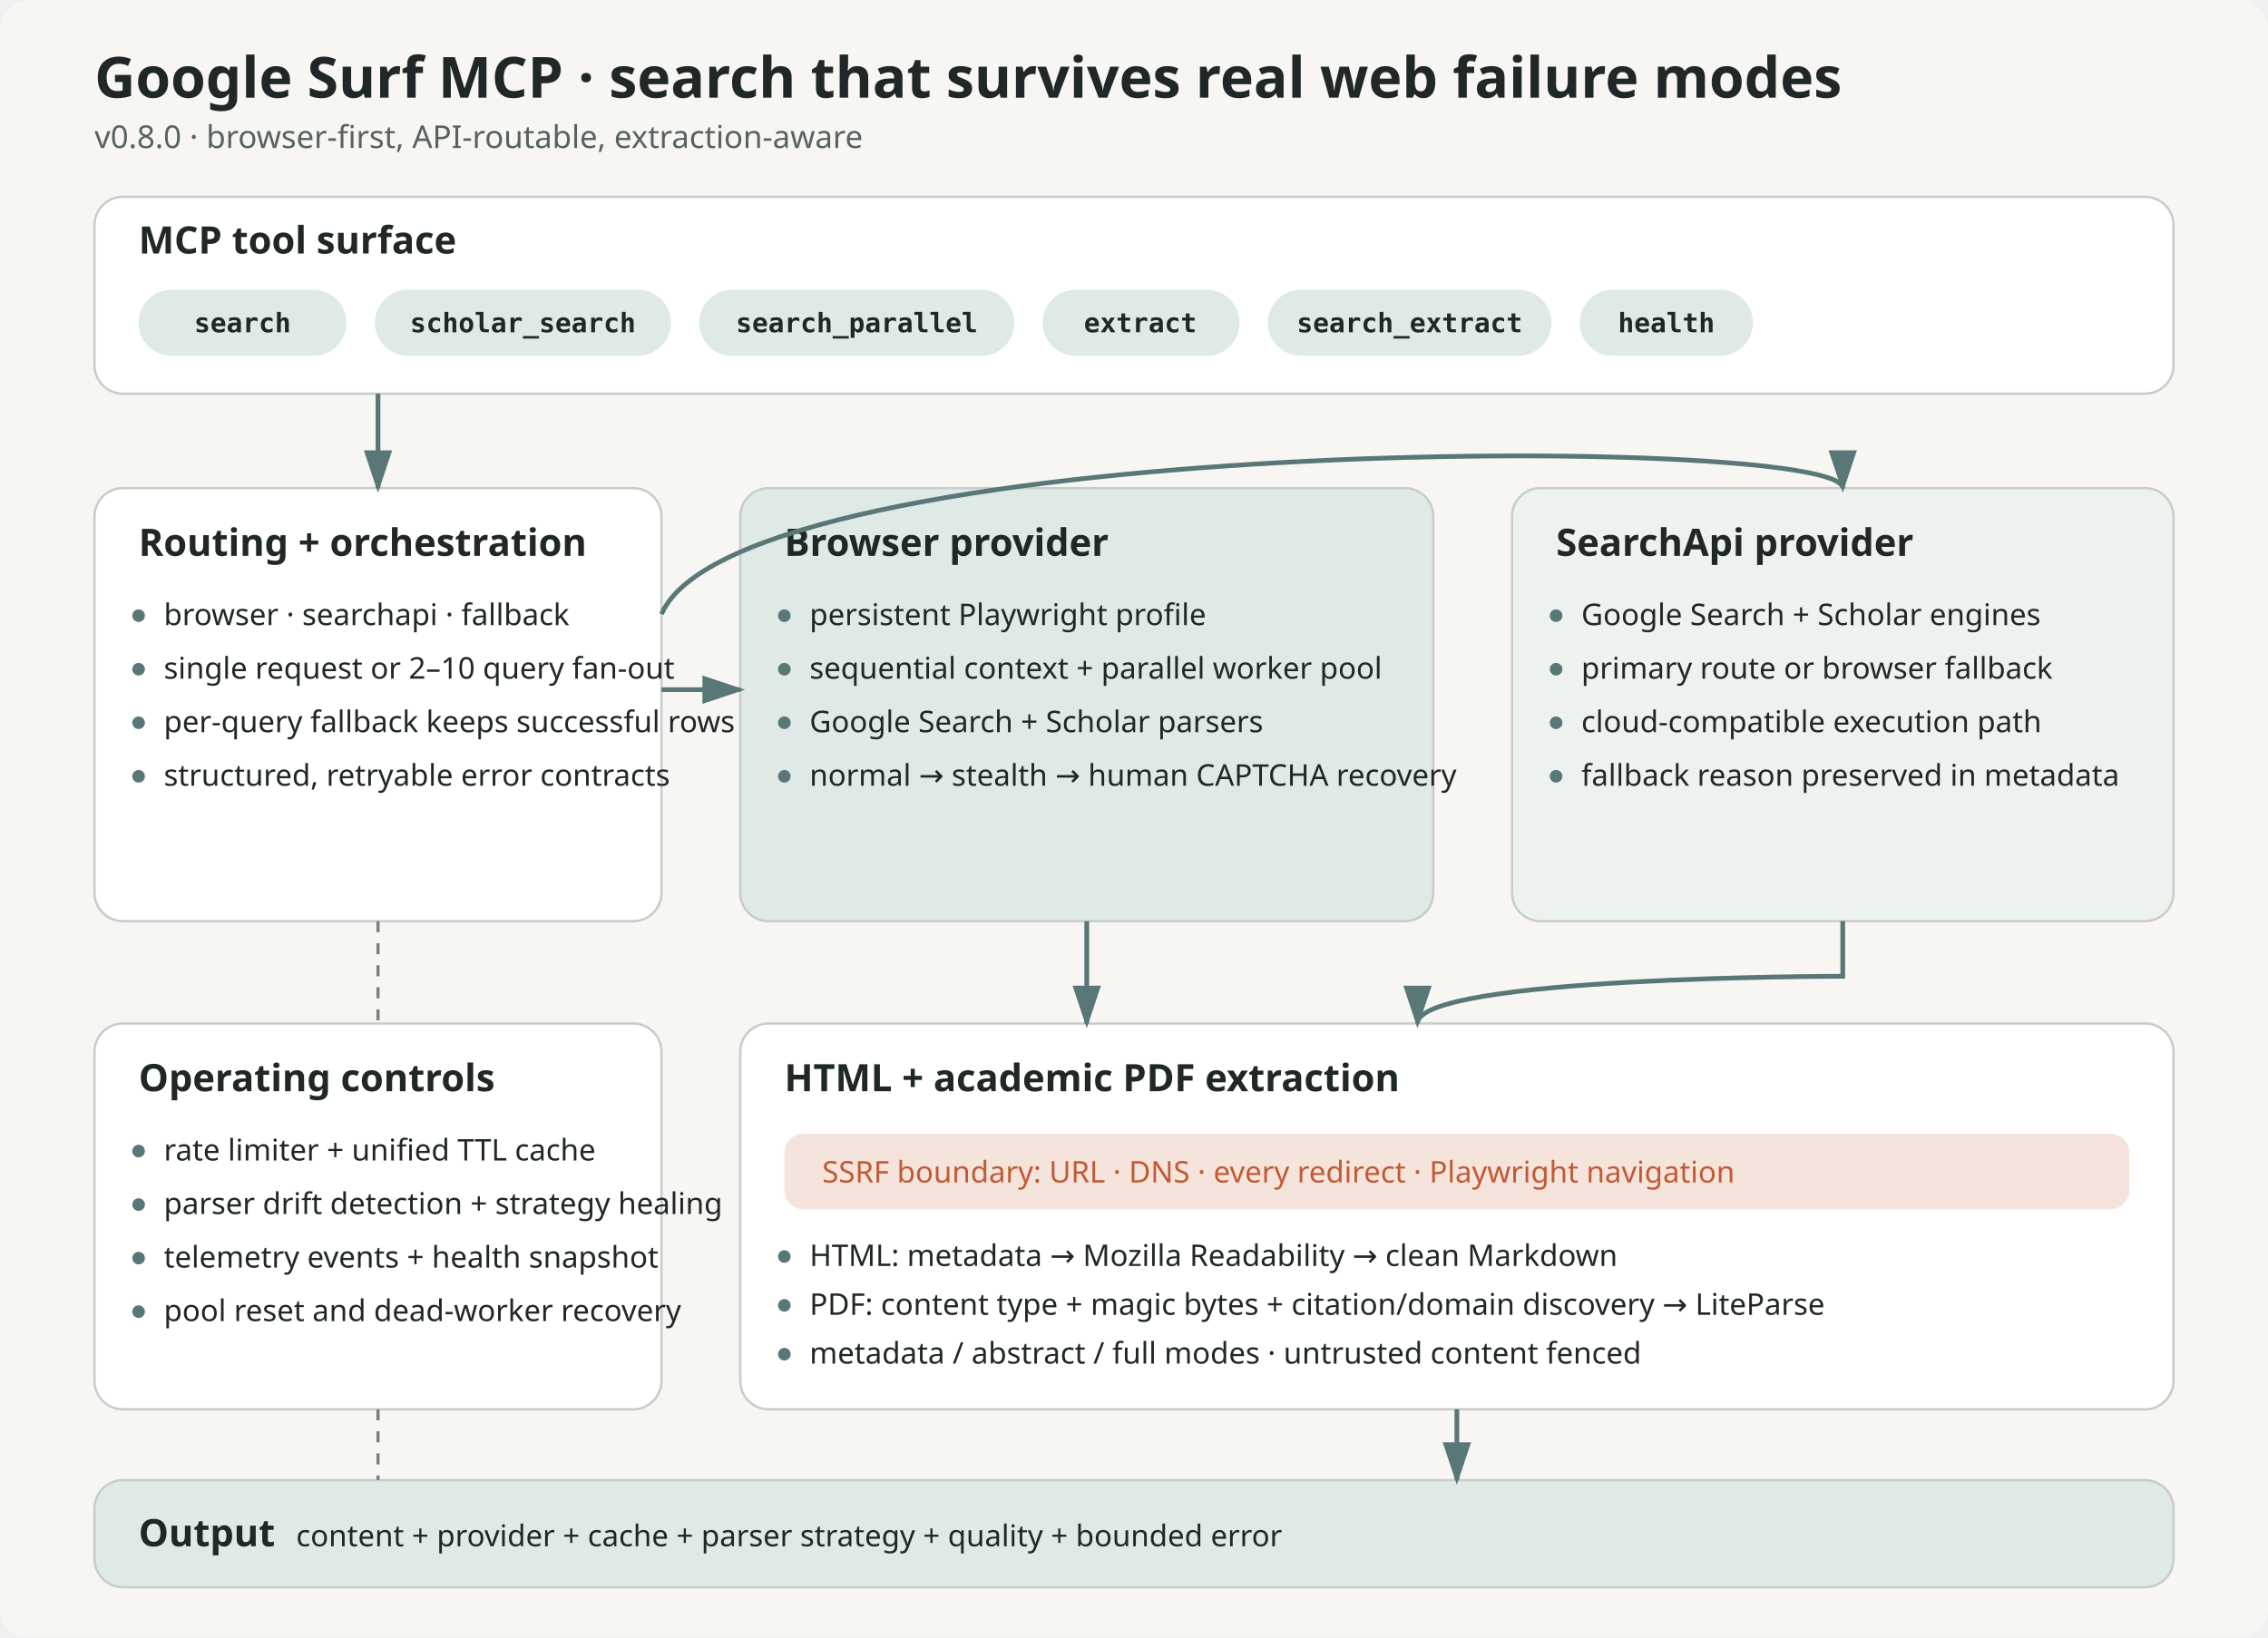
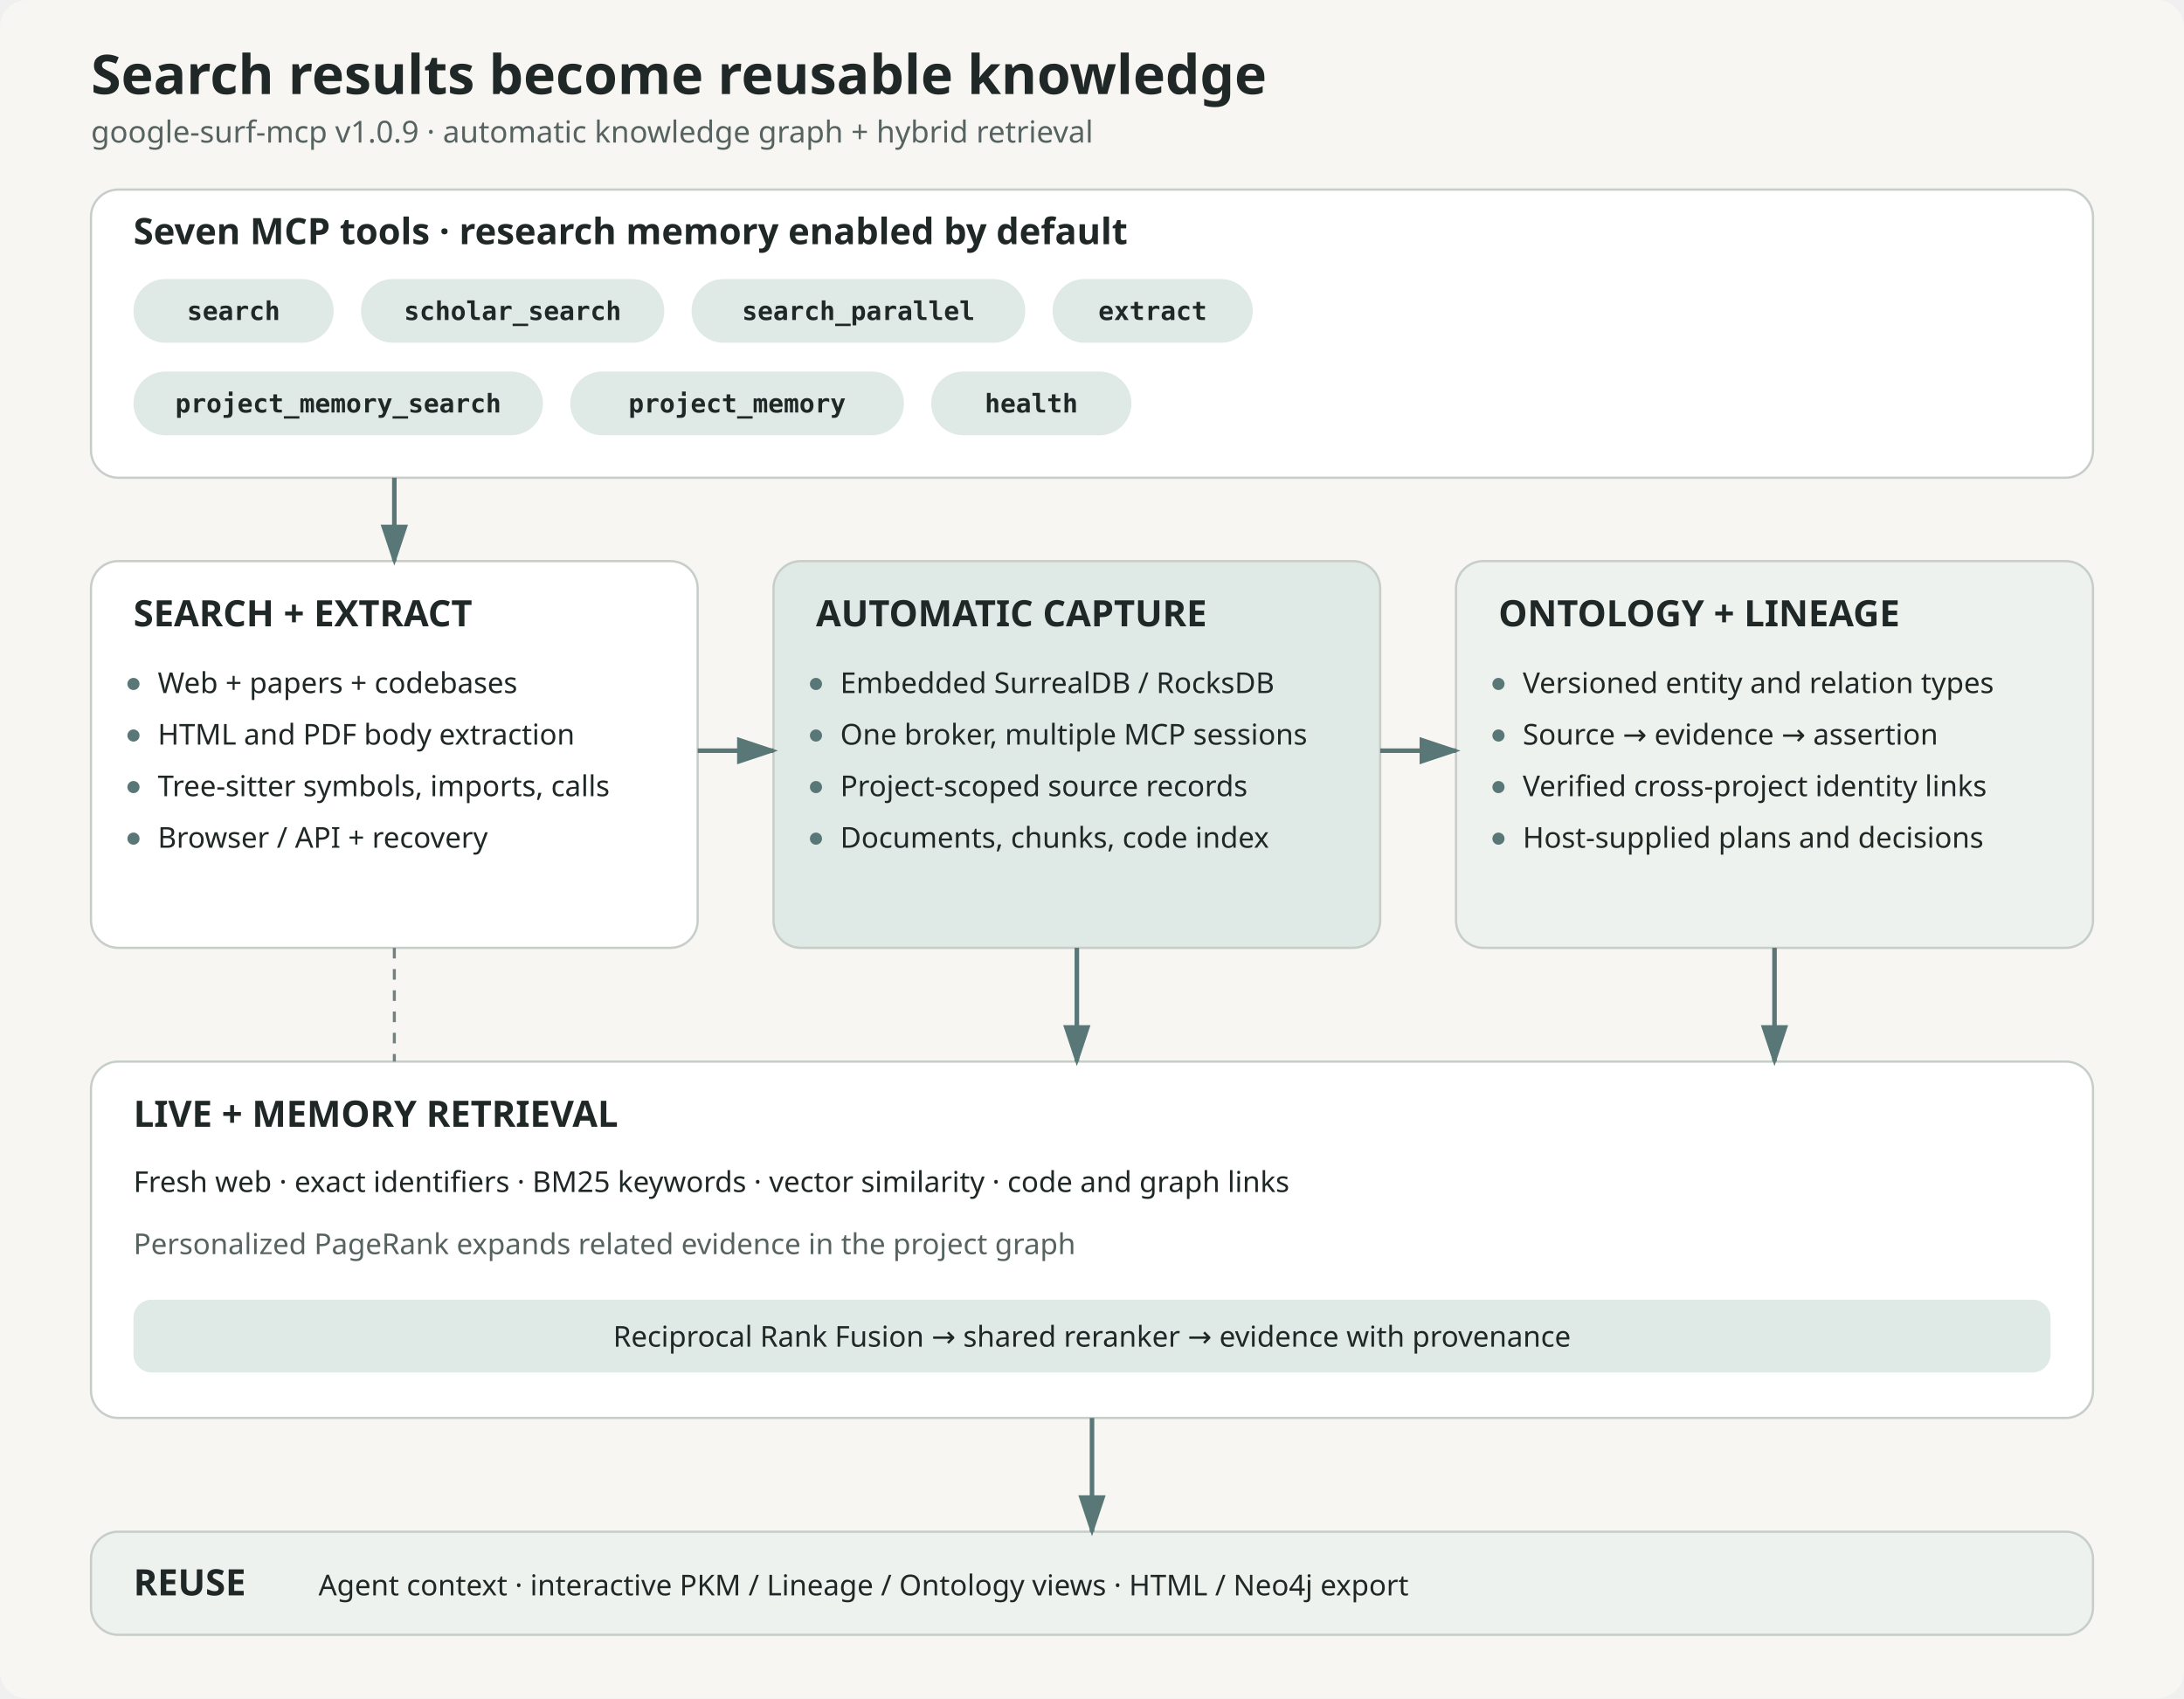
- <svg xmlns="http://www.w3.org/2000/svg" viewBox="0 0 1440 1040" role="img" aria-labelledby="title desc">
+ <svg xmlns="http://www.w3.org/2000/svg" viewBox="0 0 1440 1120" role="img" aria-labelledby="title desc">
  <style>
.bg{fill:#f7f6f2}.surface{fill:#ffffff}.soft{fill:#dfe9e6}.soft2{fill:#eef2ef}.ink{fill:#202827}.muted{fill:#566361}.faint{fill:#75817f}.line{stroke:#c7ceca}.accent{fill:#587776}.accent-line{stroke:#587776}.risk{fill:#c25a35}.risk-soft{fill:#f5e4dc}.title{font:650 36px ui-sans-serif,system-ui,sans-serif}.subtitle{font:20px ui-sans-serif,system-ui,sans-serif}.head{font:650 24px ui-sans-serif,system-ui,sans-serif}.body{font:19px ui-sans-serif,system-ui,sans-serif}.small{font:17px ui-sans-serif,system-ui,sans-serif}.mono{font:600 17px ui-monospace,SFMono-Regular,monospace}.stat{font:700 42px ui-monospace,SFMono-Regular,monospace}.arrow{fill:none;stroke:#587776;stroke-width:3}.dash{fill:none;stroke:#75817f;stroke-width:2;stroke-dasharray:7 7}
@media (prefers-color-scheme:dark){.bg{fill:#1b2423}.surface{fill:#222e2d}.soft{fill:#29423f}.soft2{fill:#293735}.ink{fill:#eef2ef}.muted{fill:#b7c3c0}.faint{fill:#93a29f}.line{stroke:#465754}.accent{fill:#8db0ab}.accent-line{stroke:#8db0ab}.risk{fill:#e07a56}.risk-soft{fill:#4a332c}.arrow{stroke:#8db0ab}.dash{stroke:#93a29f}}
</style>
  <defs>
    <marker id="arrow" markerWidth="10" markerHeight="10" refX="8" refY="3" orient="auto" markerUnits="strokeWidth">
      <path d="M0,0 L0,6 L9,3 z" class="accent" />
    </marker>
  </defs>
-   <rect class="bg" width="1440" height="1040" rx="18" />
-   <text class="title ink" x="60" y="62" text-anchor="start">Google Surf MCP · search that survives real web failure modes</text>
-   <text class="subtitle muted" x="60" y="94" text-anchor="start">v0.8.0 · browser-first, API-routable, extraction-aware</text>
-   <rect class="surface line" x="60" y="125" width="1320" height="125" rx="18" stroke-width="1.5" />
-   <text class="head ink" x="88" y="161" text-anchor="start">MCP tool surface</text>
+   <rect class="bg" width="1440" height="1120" rx="18" />
+   <text class="title ink" x="60" y="62" text-anchor="start">Search results become reusable knowledge</text>
+   <text class="subtitle muted" x="60" y="94" text-anchor="start">google-surf-mcp v1.0.9 · automatic knowledge graph + hybrid retrieval</text>
+   <rect class="surface line" x="60" y="125" width="1320" height="190" rx="18" stroke-width="1.5" />
+   <text class="head ink" x="88" y="161" text-anchor="start">Seven MCP tools · research memory enabled by default</text>
  <rect class="soft" x="88" y="184" width="132" height="42" rx="21" />
  <text class="mono ink" x="154" y="211" text-anchor="middle">search</text>
-   <rect class="soft" x="238" y="184" width="188" height="42" rx="21" />
-   <text class="mono ink" x="332" y="211" text-anchor="middle">scholar_search</text>
-   <rect class="soft" x="444" y="184" width="200" height="42" rx="21" />
-   <text class="mono ink" x="544" y="211" text-anchor="middle">search_parallel</text>
-   <rect class="soft" x="662" y="184" width="125" height="42" rx="21" />
-   <text class="mono ink" x="724" y="211" text-anchor="middle">extract</text>
-   <rect class="soft" x="805" y="184" width="180" height="42" rx="21" />
-   <text class="mono ink" x="895" y="211" text-anchor="middle">search_extract</text>
-   <rect class="soft" x="1003" y="184" width="110" height="42" rx="21" />
-   <text class="mono ink" x="1058" y="211" text-anchor="middle">health</text>
-   <rect class="surface line" x="60" y="310" width="360" height="275" rx="18" stroke-width="1.5" />
-   <text class="head ink" x="88" y="353" text-anchor="start">Routing + orchestration</text>
-   <circle class="accent" cx="88" cy="391" r="4" />
-   <text class="body ink" x="104" y="397" text-anchor="start">browser · searchapi · fallback</text>
-   <circle class="accent" cx="88" cy="425" r="4" />
-   <text class="body ink" x="104" y="431" text-anchor="start">single request or 2–10 query fan-out</text>
-   <circle class="accent" cx="88" cy="459" r="4" />
-   <text class="body ink" x="104" y="465" text-anchor="start">per-query fallback keeps successful rows</text>
-   <circle class="accent" cx="88" cy="493" r="4" />
-   <text class="body ink" x="104" y="499" text-anchor="start">structured, retryable error contracts</text>
-   <rect class="soft line" x="470" y="310" width="440" height="275" rx="18" stroke-width="1.5" />
-   <text class="head ink" x="498" y="353" text-anchor="start">Browser provider</text>
-   <circle class="accent" cx="498" cy="391" r="4" />
-   <text class="body ink" x="514" y="397" text-anchor="start">persistent Playwright profile</text>
-   <circle class="accent" cx="498" cy="425" r="4" />
-   <text class="body ink" x="514" y="431" text-anchor="start">sequential context + parallel worker pool</text>
-   <circle class="accent" cx="498" cy="459" r="4" />
-   <text class="body ink" x="514" y="465" text-anchor="start">Google Search + Scholar parsers</text>
-   <circle class="accent" cx="498" cy="493" r="4" />
-   <text class="body ink" x="514" y="499" text-anchor="start">normal → stealth → human CAPTCHA recovery</text>
-   <rect class="soft2 line" x="960" y="310" width="420" height="275" rx="18" stroke-width="1.5" />
-   <text class="head ink" x="988" y="353" text-anchor="start">SearchApi provider</text>
-   <circle class="accent" cx="988" cy="391" r="4" />
-   <text class="body ink" x="1004" y="397" text-anchor="start">Google Search + Scholar engines</text>
-   <circle class="accent" cx="988" cy="425" r="4" />
-   <text class="body ink" x="1004" y="431" text-anchor="start">primary route or browser fallback</text>
-   <circle class="accent" cx="988" cy="459" r="4" />
-   <text class="body ink" x="1004" y="465" text-anchor="start">cloud-compatible execution path</text>
-   <circle class="accent" cx="988" cy="493" r="4" />
-   <text class="body ink" x="1004" y="499" text-anchor="start">fallback reason preserved in metadata</text>
-   <rect class="surface line" x="60" y="650" width="360" height="245" rx="18" stroke-width="1.5" />
-   <text class="head ink" x="88" y="693" text-anchor="start">Operating controls</text>
-   <circle class="accent" cx="88" cy="731" r="4" />
-   <text class="body ink" x="104" y="737" text-anchor="start">rate limiter + unified TTL cache</text>
-   <circle class="accent" cx="88" cy="765" r="4" />
-   <text class="body ink" x="104" y="771" text-anchor="start">parser drift detection + strategy healing</text>
-   <circle class="accent" cx="88" cy="799" r="4" />
-   <text class="body ink" x="104" y="805" text-anchor="start">telemetry events + health snapshot</text>
-   <circle class="accent" cx="88" cy="833" r="4" />
-   <text class="body ink" x="104" y="839" text-anchor="start">pool reset and dead-worker recovery</text>
-   <rect class="surface line" x="470" y="650" width="910" height="245" rx="18" stroke-width="1.5" />
-   <text class="head ink" x="498" y="693" text-anchor="start">HTML + academic PDF extraction</text>
-   <rect class="risk-soft" x="498" y="720" width="854" height="48" rx="12" />
-   <text class="body risk" x="522" y="751" text-anchor="start">SSRF boundary: URL · DNS · every redirect · Playwright navigation</text>
-   <circle class="accent" cx="498" cy="798" r="4" />
-   <text class="body ink" x="514" y="804" text-anchor="start">HTML: metadata → Mozilla Readability → clean Markdown</text>
-   <circle class="accent" cx="498" cy="829" r="4" />
-   <text class="body ink" x="514" y="835" text-anchor="start">PDF: content type + magic bytes + citation/domain discovery → LiteParse</text>
-   <circle class="accent" cx="498" cy="860" r="4" />
-   <text class="body ink" x="514" y="866" text-anchor="start">metadata / abstract / full modes · untrusted content fenced</text>
-   <rect class="soft line" x="60" y="940" width="1320" height="68" rx="18" stroke-width="1.5" />
-   <text class="head ink" x="88" y="982" text-anchor="start">Output</text>
-   <text class="body ink" x="188" y="982" text-anchor="start">content + provider + cache + parser strategy + quality + bounded error</text>
-   <path class="arrow" d="M240 250 V310" marker-end="url(#arrow)" />
-   <path class="arrow" d="M420 438 H470" marker-end="url(#arrow)" />
-   <path class="arrow" d="M420 390 C470 275 1170 275 1170 310" marker-end="url(#arrow)" />
-   <path class="arrow" d="M690 585 V650" marker-end="url(#arrow)" />
-   <path class="arrow" d="M1170 585 V620 C1170 620 900 620 900 650" marker-end="url(#arrow)" />
-   <path class="arrow" d="M925 895 V940" marker-end="url(#arrow)" />
-   <path class="dash" d="M240 585 V650" />
-   <path class="dash" d="M240 895 V940" />
+   <rect class="soft" x="238" y="184" width="200" height="42" rx="21" />
+   <text class="mono ink" x="338" y="211" text-anchor="middle">scholar_search</text>
+   <rect class="soft" x="456" y="184" width="220" height="42" rx="21" />
+   <text class="mono ink" x="566" y="211" text-anchor="middle">search_parallel</text>
+   <rect class="soft" x="694" y="184" width="132" height="42" rx="21" />
+   <text class="mono ink" x="760" y="211" text-anchor="middle">extract</text>
+   <rect class="soft" x="88" y="245" width="270" height="42" rx="21" />
+   <text class="mono ink" x="223" y="272" text-anchor="middle">project_memory_search</text>
+   <rect class="soft" x="376" y="245" width="220" height="42" rx="21" />
+   <text class="mono ink" x="486" y="272" text-anchor="middle">project_memory</text>
+   <rect class="soft" x="614" y="245" width="132" height="42" rx="21" />
+   <text class="mono ink" x="680" y="272" text-anchor="middle">health</text>
+   <rect class="surface line" x="60" y="370" width="400" height="255" rx="18" stroke-width="1.5" />
+   <text class="head ink" x="88" y="413" text-anchor="start">SEARCH + EXTRACT</text>
+   <circle class="accent" cx="88" cy="451" r="4" />
+   <text class="body ink" x="104" y="457" text-anchor="start">Web + papers + codebases</text>
+   <circle class="accent" cx="88" cy="485" r="4" />
+   <text class="body ink" x="104" y="491" text-anchor="start">HTML and PDF body extraction</text>
+   <circle class="accent" cx="88" cy="519" r="4" />
+   <text class="body ink" x="104" y="525" text-anchor="start">Tree-sitter symbols, imports, calls</text>
+   <circle class="accent" cx="88" cy="553" r="4" />
+   <text class="body ink" x="104" y="559" text-anchor="start">Browser / API + recovery</text>
+   <rect class="soft line" x="510" y="370" width="400" height="255" rx="18" stroke-width="1.5" />
+   <text class="head ink" x="538" y="413" text-anchor="start">AUTOMATIC CAPTURE</text>
+   <circle class="accent" cx="538" cy="451" r="4" />
+   <text class="body ink" x="554" y="457" text-anchor="start">Embedded SurrealDB / RocksDB</text>
+   <circle class="accent" cx="538" cy="485" r="4" />
+   <text class="body ink" x="554" y="491" text-anchor="start">One broker, multiple MCP sessions</text>
+   <circle class="accent" cx="538" cy="519" r="4" />
+   <text class="body ink" x="554" y="525" text-anchor="start">Project-scoped source records</text>
+   <circle class="accent" cx="538" cy="553" r="4" />
+   <text class="body ink" x="554" y="559" text-anchor="start">Documents, chunks, code index</text>
+   <rect class="soft2 line" x="960" y="370" width="420" height="255" rx="18" stroke-width="1.5" />
+   <text class="head ink" x="988" y="413" text-anchor="start">ONTOLOGY + LINEAGE</text>
+   <circle class="accent" cx="988" cy="451" r="4" />
+   <text class="body ink" x="1004" y="457" text-anchor="start">Versioned entity and relation types</text>
+   <circle class="accent" cx="988" cy="485" r="4" />
+   <text class="body ink" x="1004" y="491" text-anchor="start">Source → evidence → assertion</text>
+   <circle class="accent" cx="988" cy="519" r="4" />
+   <text class="body ink" x="1004" y="525" text-anchor="start">Verified cross-project identity links</text>
+   <circle class="accent" cx="988" cy="553" r="4" />
+   <text class="body ink" x="1004" y="559" text-anchor="start">Host-supplied plans and decisions</text>
+   <rect class="surface line" x="60" y="700" width="1320" height="235" rx="18" stroke-width="1.5" />
+   <text class="head ink" x="88" y="743" text-anchor="start">LIVE + MEMORY RETRIEVAL</text>
+   <text class="body ink" x="88" y="786" text-anchor="start">Fresh web · exact identifiers · BM25 keywords · vector similarity · code and graph links</text>
+   <text class="body muted" x="88" y="827" text-anchor="start">Personalized PageRank expands related evidence in the project graph</text>
+   <rect class="soft" x="88" y="857" width="1264" height="48" rx="12" />
+   <text class="body ink" x="720" y="888" text-anchor="middle">Reciprocal Rank Fusion → shared reranker → evidence with provenance</text>
+   <rect class="soft2 line" x="60" y="1010" width="1320" height="68" rx="18" stroke-width="1.5" />
+   <text class="head ink" x="88" y="1052" text-anchor="start">REUSE</text>
+   <text class="body ink" x="210" y="1052" text-anchor="start">Agent context · interactive PKM / Lineage / Ontology views · HTML / Neo4j export</text>
+   <path class="arrow" d="M260 315 V370" marker-end="url(#arrow)" />
+   <path class="arrow" d="M460 495 H510" marker-end="url(#arrow)" />
+   <path class="arrow" d="M910 495 H960" marker-end="url(#arrow)" />
+   <path class="arrow" d="M710 625 V700" marker-end="url(#arrow)" />
+   <path class="arrow" d="M1170 625 V700" marker-end="url(#arrow)" />
+   <path class="dash" d="M260 625 V700" />
+   <path class="arrow" d="M720 935 V1010" marker-end="url(#arrow)" />
</svg>
